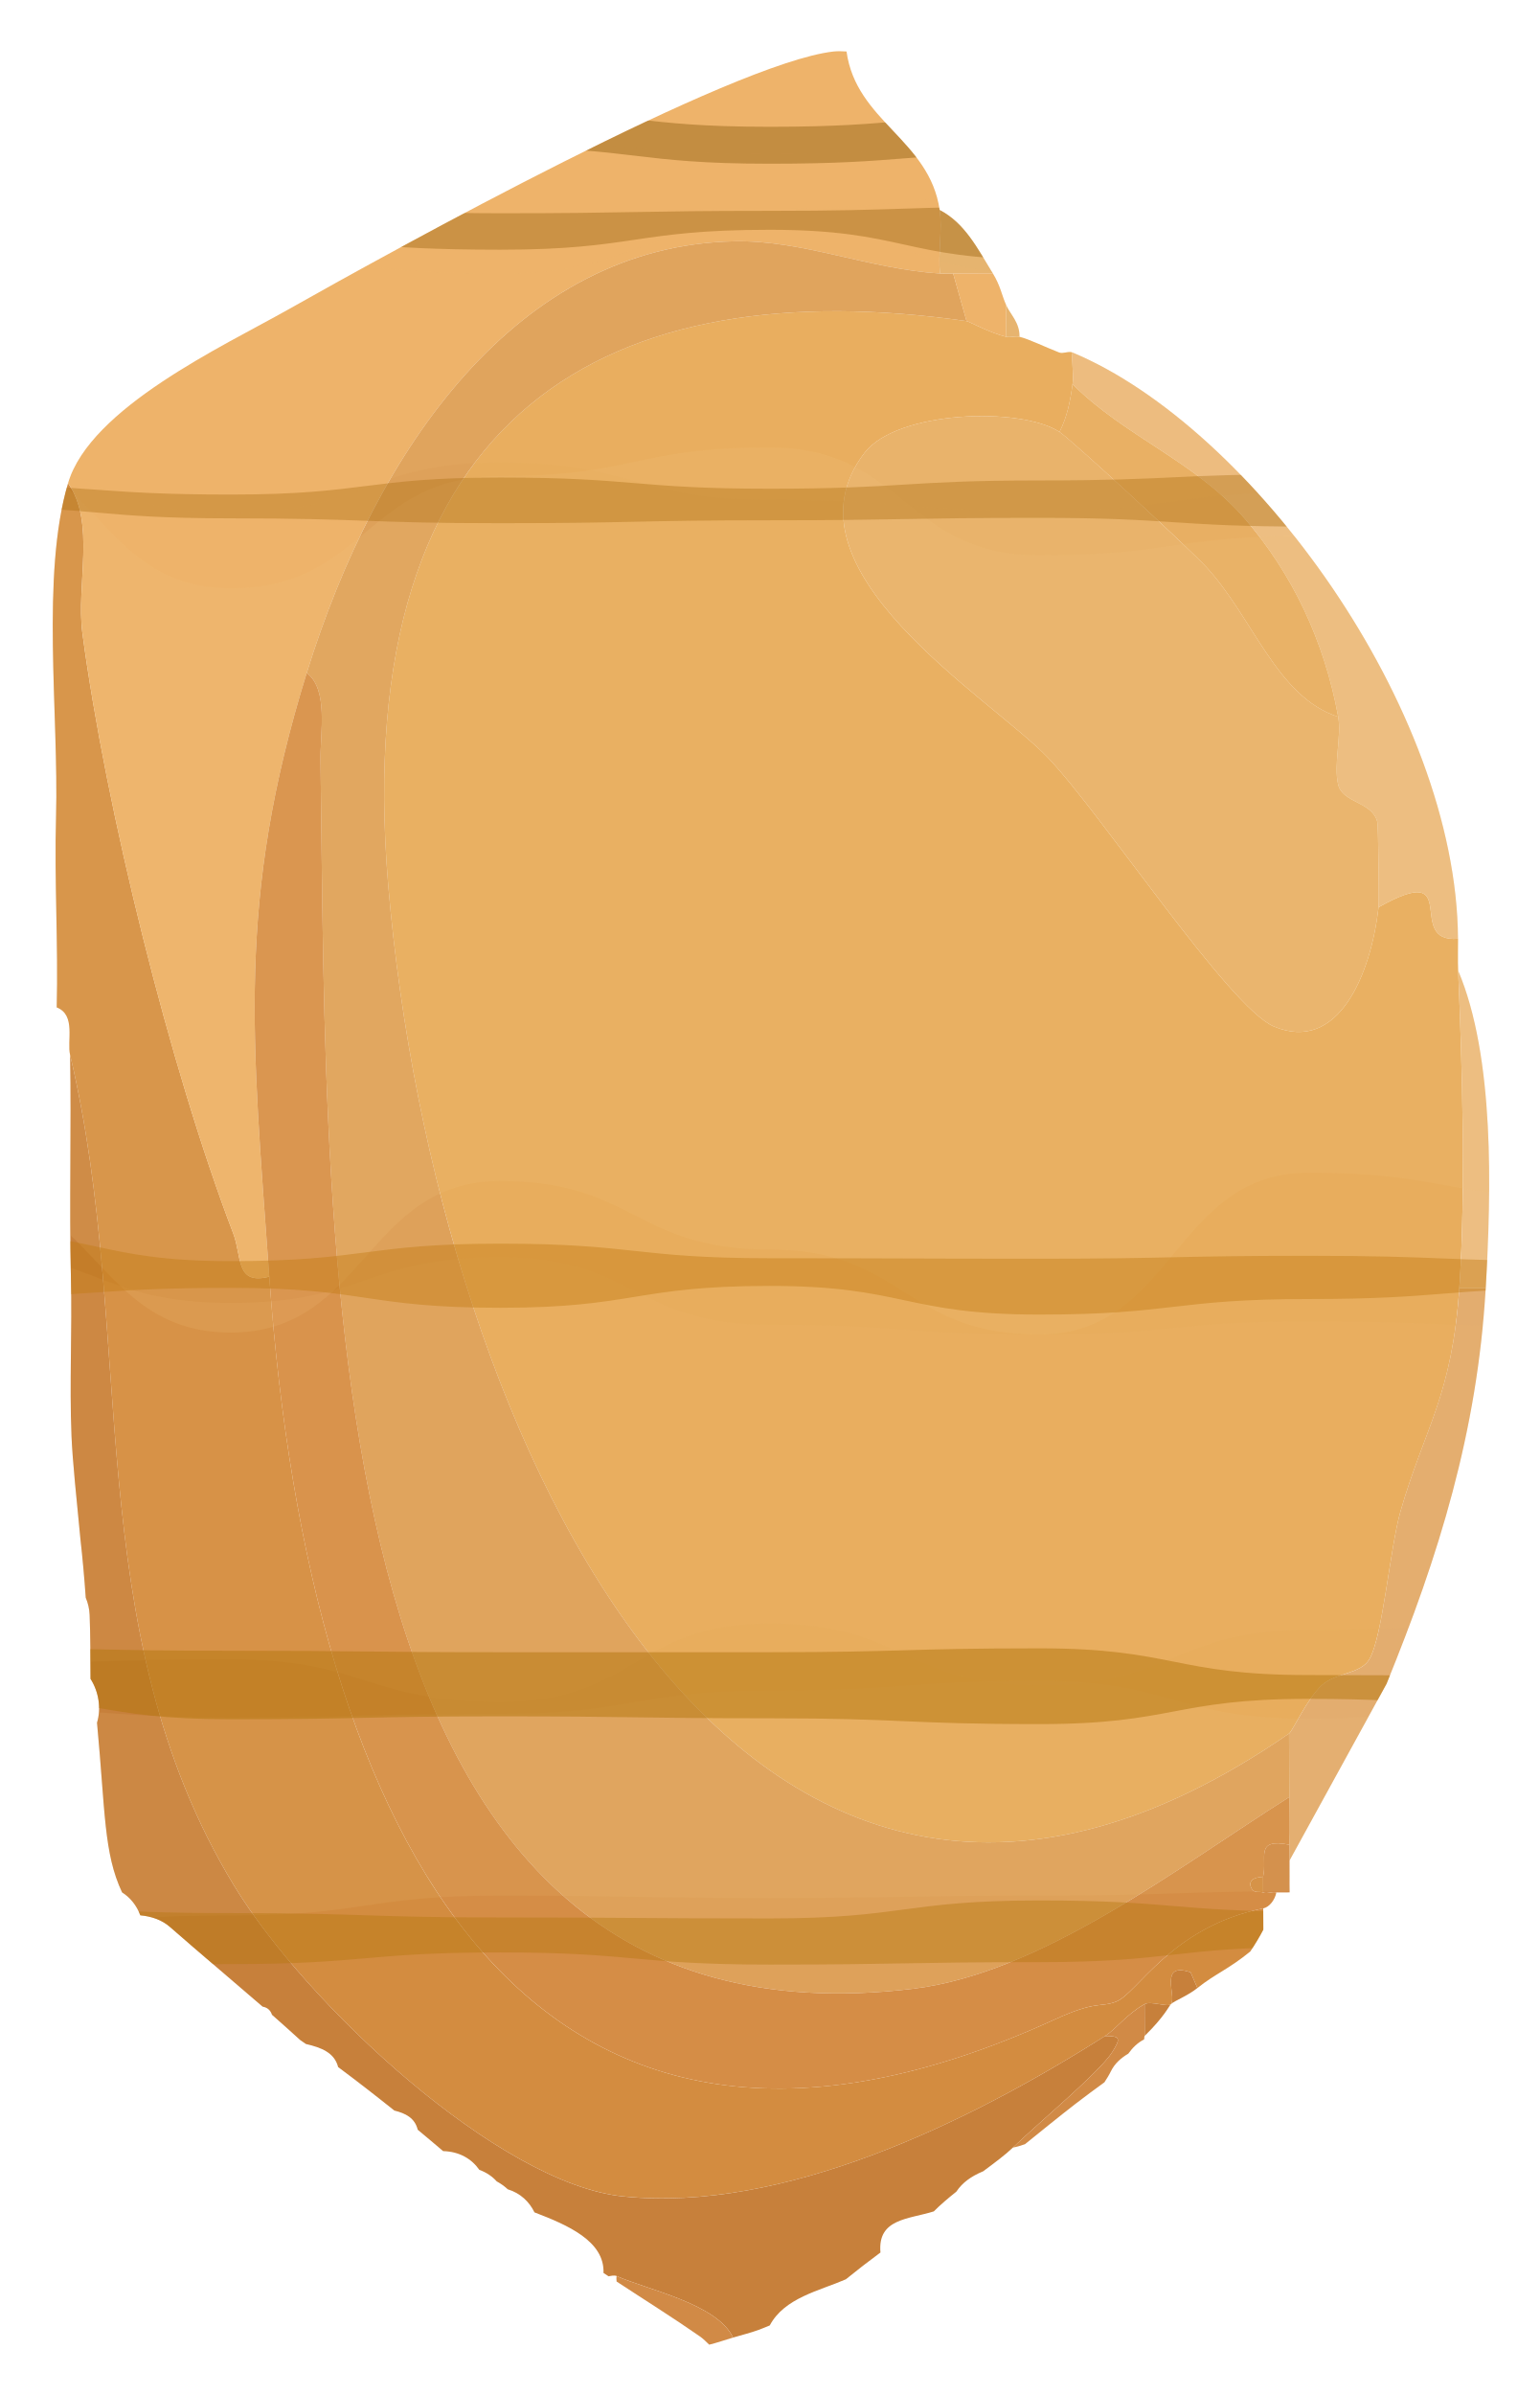
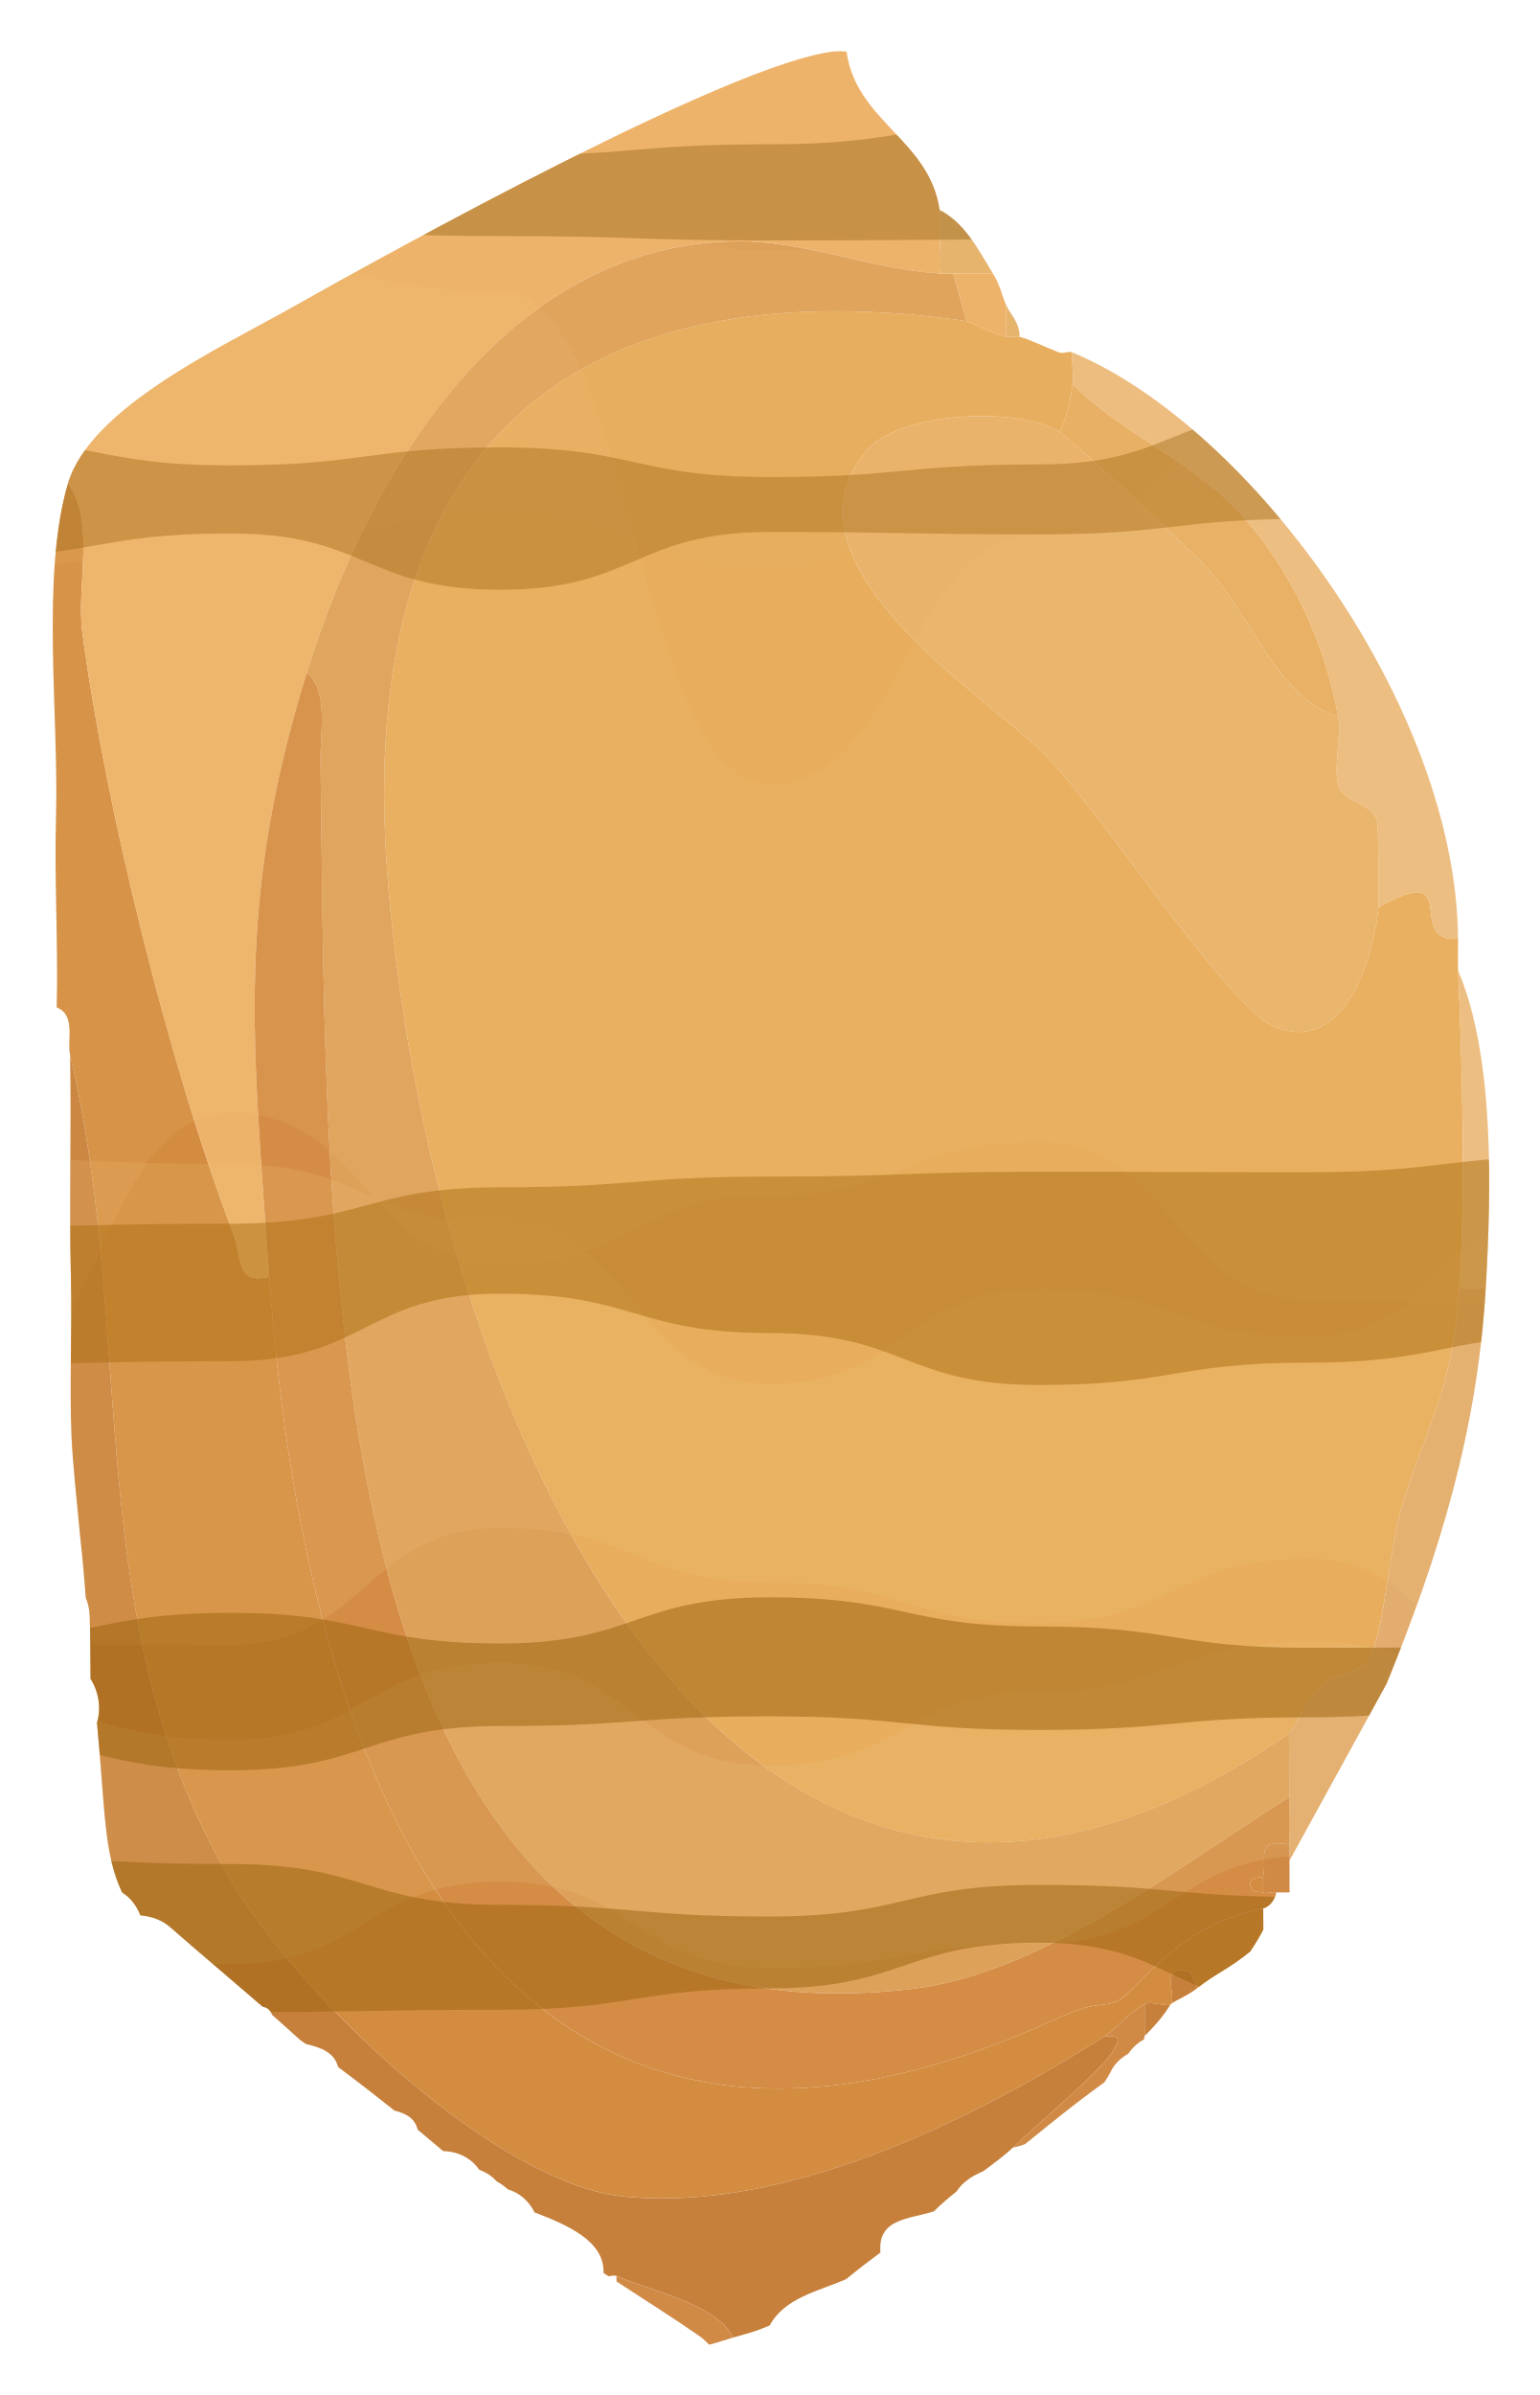
<svg xmlns="http://www.w3.org/2000/svg" viewBox="0 0 31.7 49.3">
  <defs>
    <clipPath id="vareniki2Shape">
      <path transform="matrix(1,0,0,-1,30.0239,19.9776)" d="M0 0C.08-1.875 .162-4.511 .024-6.539-.127-8.77-.686-9.403-1.184-11.122-1.407-11.894-1.55-13.711-1.831-14.182-2.012-14.485-2.52-14.45-2.808-14.713-3.11-14.989-3.406-15.655-3.482-15.707-14.601-23.387-21.054-9.772-22.03 1.752-22.865 11.606-17.383 14.406-10.122 13.368-10.071 13.361-9.634 13.121-9.304 13.044-9.217 13.024-9.119 13.067-9.032 13.045-8.825 12.993-8.468 12.818-8.214 12.721-8.131 12.69-8.022 12.756-7.942 12.722-7.96 12.511-7.912 12.272-7.94 12.069-7.986 11.721-8.052 11.389-8.208 11.087-9.005 11.609-11.546 11.528-12.218 10.662-14.068 8.275-9.624 5.61-8.452 4.388-7.346 3.233-4.722-.762-3.793-1.152-2.465-1.711-1.795-.076-1.638 1.302 .132 2.299-1.122 .56-.002 .654-.001 .437-.009 .217 0 0" />
      <path transform="matrix(1,0,0,-1,23.5678,41.2538)" d="M0 0C.128 .072 .49-.073 .545 .002 .662 .164 .286 .88 .948 .654L1.088 .331C1.461 .629 1.722 .712 2.177 1.084 2.273 1.229 2.364 1.377 2.445 1.533L2.443 1.971C.56 1.595-.142 .227-.582 .052-.905-.075-.983 .081-1.839-.311-12.612-5.25-17.192 3.301-18.023 14.974-18.726 14.795-18.581 15.383-18.766 15.866-20.072 19.279-21.391 24.619-21.871 28.218-22.003 29.212-21.592 30.496-22.167 31.307-22.729 29.408-22.355 26.554-22.414 24.44-22.451 23.138-22.367 21.819-22.4 20.517-21.999 20.361-22.193 19.827-22.124 19.537-20.747 13.755-21.958 7.717-18.748 2.439-17.257-.014-13.293-3.697-10.738-3.958-7.443-4.296-3.636-2.446-.814-.657-.582-.51-.374-.211 0 0" />
      <path transform="matrix(1,0,0,-1,19.3487,4.3225)" d="M0 0C.058-.393-.035-.891 .005-1.308-1.463-1.215-2.806-.619-4.221-.645-8.679-.726-11.598-4.899-13.033-9.53-14.488-14.226-14.152-17.082-13.804-21.957-14.507-22.137-14.362-21.549-14.547-21.065-15.853-17.652-17.172-12.313-17.651-8.714-17.784-7.72-17.373-6.435-17.948-5.624-17.489-4.073-14.757-2.806-13.43-2.058-11.162-.778-4.288 3.017-2.19 3.262-2.103 3.272-2.006 3.268-1.918 3.263-1.72 1.822-.213 1.449 0 0" />
      <path transform="matrix(1,0,0,-1,22.7534,41.9107)" d="M0 0C-2.821-1.789-6.629-3.639-9.924-3.302-12.478-3.04-16.442 .643-17.934 3.096-21.143 8.374-19.933 14.412-21.31 20.194-21.282 18.672-21.33 17.137-21.293 15.616-21.266 14.531-21.326 13.429-21.281 12.347-21.26 11.838-21.174 11.02-21.097 10.225-21.052 9.825-21.016 9.424-20.988 9.023-20.944 8.918-20.913 8.801-20.908 8.665-20.89 8.227-20.893 7.79-20.889 7.352-20.721 7.088-20.666 6.751-20.756 6.449-20.584 4.621-20.62 3.765-20.24 2.957-20.062 2.844-19.936 2.677-19.864 2.485-19.642 2.465-19.422 2.393-19.254 2.245-18.624 1.694-17.982 1.154-17.347 .605-17.248 .587-17.185 .533-17.153 .437-16.957 .267-16.766 .091-16.573-.082-16.534-.11-16.494-.137-16.455-.164-16.141-.237-15.868-.339-15.791-.639-15.4-.93-15.015-1.229-14.634-1.534-14.401-1.592-14.213-1.685-14.152-1.929-13.976-2.074-13.803-2.222-13.629-2.369-13.289-2.378-13.039-2.532-12.884-2.754-12.741-2.807-12.619-2.887-12.526-2.992-12.443-3.037-12.367-3.091-12.298-3.155-12.039-3.234-11.855-3.41-11.748-3.63-11.062-3.892-10.302-4.223-10.327-4.877-10.292-4.901-10.257-4.923-10.222-4.946-10.164-4.936-10.104-4.92-10.055-4.941-9.429-5.221-7.98-5.513-7.66-6.207-7.484-6.155-7.305-6.112-7.132-6.049-7.055-6.021-6.98-5.988-6.904-5.958-6.599-5.386-5.88-5.245-5.337-5.008-5.103-4.818-4.865-4.634-4.624-4.456-4.686-3.756-4.048-3.774-3.526-3.61-3.386-3.47-3.227-3.335-3.062-3.204-2.932-3.01-2.75-2.888-2.532-2.794-2.525-2.791-2.517-2.788-2.51-2.785-2.271-2.608-2.048-2.442-1.897-2.296-1.394-1.807-.112-.744 .149-.33 .335-.034 .303-.001 0 0" />
      <path transform="matrix(1,0,0,-1,30.0215,19.3237)" d="M0 0C-1.12-.093 .134 1.645-1.636 .648-1.626 .738-1.64 2.319-1.662 2.406-1.767 2.827-2.377 2.792-2.468 3.173-2.566 3.58-2.394 4.173-2.467 4.568-2.756 6.147-3.418 7.519-4.39 8.646-5.403 9.821-6.853 10.333-7.937 11.415-7.91 11.618-7.958 11.857-7.94 12.069-4.253 10.531-.029 4.751 0 0" />
      <path transform="matrix(1,0,0,-1,30.5923,26.5148)" d="M0 0C-.172-2.963-.971-5.522-2.042-8.145L-4.041-11.785C-4.043-11.677-4.037-11.567-4.042-11.459-4.057-11.134-4.044-10.803-4.045-10.478L-4.05-9.17C-3.974-9.118-3.679-8.452-3.377-8.176-3.089-7.913-2.58-7.948-2.399-7.645-2.118-7.174-1.975-5.357-1.752-4.585-1.255-2.866-.696-2.233-.544-.002Z" />
      <path transform="matrix(1,0,0,-1,30.5923,26.5148)" d="M0 0-.544-.002C-.407 2.026-.488 4.662-.568 6.537 .187 4.755 .115 1.99 0 0" />
      <path transform="matrix(1,0,0,-1,14.6029,48.2641)" d="M0 0C.166 .04 .326 .098 .49 .146 .171 .84-1.279 1.132-1.905 1.412-1.916 1.375-1.908 1.337-1.907 1.3-1.335 .924-.754 .562-.193 .171-.117 .118-.061 .058 0 0" />
      <path transform="matrix(1,0,0,-1,22.1382,43.3121)" d="M0 0C.195 .151 .398 .3 .603 .449 .649 .521 .696 .593 .733 .67 .815 .839 .947 .951 1.095 1.039 1.18 1.159 1.285 1.263 1.42 1.332 1.423 1.371 1.426 1.399 1.432 1.404L1.43 2.058C1.056 1.848 .848 1.549 .615 1.401 .919 1.401 .95 1.367 .764 1.071 .503 .658-.778-.405-1.282-.894-1.207-.883-1.122-.856-1.033-.825-.69-.548-.348-.27 0 0" />
      <path transform="matrix(1,0,0,-1,26.5542,38.9541)" d="M0 0-.272-.001C-.357 .025-.466-.037-.544-.002L-.546 .325C-.453 .713-.73 1.124-.004 .981 .001 .872-.005 .763-.002 .654 .002 .436-.005 .218 0 0" />
      <path transform="matrix(1,0,0,-1,24.1123,41.2518)" d="M0 0C-.039-.035-.129-.252-.542-.656L-.544-.002C-.416 .07-.054-.075 0 0 .117 .162-.259 .878 .403 .652L.543 .329C.342 .168 .076 .069 0 0" />
      <path transform="matrix(1,0,0,-1,26.547,36.9924)" d="M0 0C-2.314-1.461-5.104-3.628-7.75-3.946-20.173-5.437-19.802 10.862-19.948 21.348-19.956 21.9-19.779 22.802-20.231 23.14-18.797 27.771-15.877 31.943-11.42 32.025-10.005 32.051-8.661 31.455-7.193 31.362-7.104 31.356-7.012 31.362-6.921 31.363L-6.645 30.383C-13.906 31.421-19.388 28.62-18.553 18.767-17.577 7.243-11.124-6.372-.005 1.308Z" />
      <path transform="matrix(1,0,0,-1,28.3856,18.6758)" d="M0 0C-.157-1.378-.827-3.013-2.155-2.454-3.083-2.064-5.707 1.931-6.814 3.086-7.986 4.309-12.429 6.973-10.58 9.36-9.908 10.226-7.367 10.307-6.57 9.785-6.316 9.619-3.944 7.427-3.562 7.02-2.59 5.982-2.101 4.326-.831 3.921-.759 3.525-.93 2.932-.832 2.525-.741 2.144-.131 2.179-.026 1.758-.004 1.671 .01 .09 0 0" />
      <path transform="matrix(1,0,0,-1,27.5545,14.7552)" d="M0 0C-1.27 .406-1.759 2.061-2.731 3.099-3.113 3.506-5.485 5.698-5.739 5.864-5.582 6.167-5.517 6.498-5.47 6.846-4.386 5.764-2.936 5.252-1.923 4.078-.951 2.951-.289 1.578 0 0" />
      <path transform="matrix(1,0,0,-1,20.7171,6.2793)" d="M0 0 .002-.654C-.327-.577-.764-.337-.816-.33L-1.091 .65C-.819 .652-.547 .651-.275 .653-.116 .394-.095 .215 0 0" />
      <path transform="matrix(1,0,0,-1,20.9918,6.9322)" d="M0 0C-.087 .022-.185-.021-.272-.001L-.275 .653C-.189 .46 .008 .291 0 0" />
      <path transform="matrix(1,0,0,-1,26.5505,37.9733)" d="M0 0C-.726 .143-.45-.268-.542-.656-.546-.673-.798-.646-.809-.818-.76-1.035-.626-.945-.541-.983-.463-1.018-.353-.956-.269-.982-.299-1.137-.414-1.285-.54-1.31-2.423-1.686-3.125-3.054-3.565-3.228-3.888-3.356-3.966-3.199-4.822-3.592-15.594-8.531-20.174 .021-21.006 11.694-21.354 16.569-21.69 19.425-20.235 24.121-19.782 23.782-19.959 22.881-19.951 22.329-19.805 11.843-20.176-4.456-7.753-2.965-5.108-2.647-2.317-.48-.004 .981-.002 .655-.015 .324 0 0" />
      <path transform="matrix(1,0,0,-1,19.6257,5.6293)" d="M0 0C-.09-.001-.182-.007-.272-.001-.312 .416-.219 .914-.277 1.307 .241 1.038 .501 .519 .817 .003 .545 .001 .272 .002 0 0" />
      <path transform="matrix(1,0,0,-1,26.0085,38.6292)" d="M0 0 .001-.327C-.084-.289-.218-.379-.266-.163-.256 .01-.004-.017 0 0" />
    </clipPath>
  </defs>
  <g>
    <path transform="matrix(1,0,0,-1,30.0239,19.9776)" d="M0 0C.08-1.875 .162-4.511 .024-6.539-.127-8.77-.686-9.403-1.184-11.122-1.407-11.894-1.55-13.711-1.831-14.182-2.012-14.485-2.52-14.45-2.808-14.713-3.11-14.989-3.406-15.655-3.482-15.707-14.601-23.387-21.054-9.772-22.03 1.752-22.865 11.606-17.383 14.406-10.122 13.368-10.071 13.361-9.634 13.121-9.304 13.044-9.217 13.024-9.119 13.067-9.032 13.045-8.825 12.993-8.468 12.818-8.214 12.721-8.131 12.69-8.022 12.756-7.942 12.722-7.96 12.511-7.912 12.272-7.94 12.069-7.986 11.721-8.052 11.389-8.208 11.087-9.005 11.609-11.546 11.528-12.218 10.662-14.068 8.275-9.624 5.61-8.452 4.388-7.346 3.233-4.722-.762-3.793-1.152-2.465-1.711-1.795-.076-1.638 1.302 .132 2.299-1.122 .56-.002 .654-.001 .437-.009 .217 0 0" fill="#e8ad5d" />
    <path transform="matrix(1,0,0,-1,23.5678,41.2538)" d="M0 0C.128 .072 .49-.073 .545 .002 .662 .164 .286 .88 .948 .654L1.088 .331C1.461 .629 1.722 .712 2.177 1.084 2.273 1.229 2.364 1.377 2.445 1.533L2.443 1.971C.56 1.595-.142 .227-.582 .052-.905-.075-.983 .081-1.839-.311-12.612-5.25-17.192 3.301-18.023 14.974-18.726 14.795-18.581 15.383-18.766 15.866-20.072 19.279-21.391 24.619-21.871 28.218-22.003 29.212-21.592 30.496-22.167 31.307-22.729 29.408-22.355 26.554-22.414 24.44-22.451 23.138-22.367 21.819-22.4 20.517-21.999 20.361-22.193 19.827-22.124 19.537-20.747 13.755-21.958 7.717-18.748 2.439-17.257-.014-13.293-3.697-10.738-3.958-7.443-4.296-3.636-2.446-.814-.657-.582-.51-.374-.211 0 0" fill="#d38c40" />
    <path transform="matrix(1,0,0,-1,19.3487,4.3225)" d="M0 0C.058-.393-.035-.891 .005-1.308-1.463-1.215-2.806-.619-4.221-.645-8.679-.726-11.598-4.899-13.033-9.53-14.488-14.226-14.152-17.082-13.804-21.957-14.507-22.137-14.362-21.549-14.547-21.065-15.853-17.652-17.172-12.313-17.651-8.714-17.784-7.72-17.373-6.435-17.948-5.624-17.489-4.073-14.757-2.806-13.43-2.058-11.162-.778-4.288 3.017-2.19 3.262-2.103 3.272-2.006 3.268-1.918 3.263-1.72 1.822-.213 1.449 0 0" fill="#eeb36a" />
    <path transform="matrix(1,0,0,-1,22.7534,41.9107)" d="M0 0C-2.821-1.789-6.629-3.639-9.924-3.302-12.478-3.04-16.442 .643-17.934 3.096-21.143 8.374-19.933 14.412-21.31 20.194-21.282 18.672-21.33 17.137-21.293 15.616-21.266 14.531-21.326 13.429-21.281 12.347-21.26 11.838-21.174 11.02-21.097 10.225-21.052 9.825-21.016 9.424-20.988 9.023-20.944 8.918-20.913 8.801-20.908 8.665-20.89 8.227-20.893 7.79-20.889 7.352-20.721 7.088-20.666 6.751-20.756 6.449-20.584 4.621-20.62 3.765-20.24 2.957-20.062 2.844-19.936 2.677-19.864 2.485-19.642 2.465-19.422 2.393-19.254 2.245-18.624 1.694-17.982 1.154-17.347 .605-17.248 .587-17.185 .533-17.153 .437-16.957 .267-16.766 .091-16.573-.082-16.534-.11-16.494-.137-16.455-.164-16.141-.237-15.868-.339-15.791-.639-15.4-.93-15.015-1.229-14.634-1.534-14.401-1.592-14.213-1.685-14.152-1.929-13.976-2.074-13.803-2.222-13.629-2.369-13.289-2.378-13.039-2.532-12.884-2.754-12.741-2.807-12.619-2.887-12.526-2.992-12.443-3.037-12.367-3.091-12.298-3.155-12.039-3.234-11.855-3.41-11.748-3.63-11.062-3.892-10.302-4.223-10.327-4.877-10.292-4.901-10.257-4.923-10.222-4.946-10.164-4.936-10.104-4.92-10.055-4.941-9.429-5.221-7.98-5.513-7.66-6.207-7.484-6.155-7.305-6.112-7.132-6.049-7.055-6.021-6.98-5.988-6.904-5.958-6.599-5.386-5.88-5.245-5.337-5.008-5.103-4.818-4.865-4.634-4.624-4.456-4.686-3.756-4.048-3.774-3.526-3.61-3.386-3.47-3.227-3.335-3.062-3.204-2.932-3.01-2.75-2.888-2.532-2.794-2.525-2.791-2.517-2.788-2.51-2.785-2.271-2.608-2.048-2.442-1.897-2.296-1.394-1.807-.112-.744 .149-.33 .335-.034 .303-.001 0 0" fill="#c7803b" />
    <path transform="matrix(1,0,0,-1,30.0215,19.3237)" d="M0 0C-1.12-.093 .134 1.645-1.636 .648-1.626 .738-1.64 2.319-1.662 2.406-1.767 2.827-2.377 2.792-2.468 3.173-2.566 3.58-2.394 4.173-2.467 4.568-2.756 6.147-3.418 7.519-4.39 8.646-5.403 9.821-6.853 10.333-7.937 11.415-7.91 11.618-7.958 11.857-7.94 12.069-4.253 10.531-.029 4.751 0 0" fill="#edbe82" />
    <path transform="matrix(1,0,0,-1,30.5923,26.5148)" d="M0 0C-.172-2.963-.971-5.522-2.042-8.145L-4.041-11.785C-4.043-11.677-4.037-11.567-4.042-11.459-4.057-11.134-4.044-10.803-4.045-10.478L-4.05-9.17C-3.974-9.118-3.679-8.452-3.377-8.176-3.089-7.913-2.58-7.948-2.399-7.645-2.118-7.174-1.975-5.357-1.752-4.585-1.255-2.866-.696-2.233-.544-.002Z" fill="#e3ad6f" />
    <path transform="matrix(1,0,0,-1,30.5923,26.5148)" d="M0 0-.544-.002C-.407 2.026-.488 4.662-.568 6.537 .187 4.755 .115 1.99 0 0" fill="#edbe82" />
    <path transform="matrix(1,0,0,-1,14.6029,48.2641)" d="M0 0C.166 .04 .326 .098 .49 .146 .171 .84-1.279 1.132-1.905 1.412-1.916 1.375-1.908 1.337-1.907 1.3-1.335 .924-.754 .562-.193 .171-.117 .118-.061 .058 0 0" fill="#d18a46" />
    <path transform="matrix(1,0,0,-1,22.1382,43.3121)" d="M0 0C.195 .151 .398 .3 .603 .449 .649 .521 .696 .593 .733 .67 .815 .839 .947 .951 1.095 1.039 1.18 1.159 1.285 1.263 1.42 1.332 1.423 1.371 1.426 1.399 1.432 1.404L1.43 2.058C1.056 1.848 .848 1.549 .615 1.401 .919 1.401 .95 1.367 .764 1.071 .503 .658-.778-.405-1.282-.894-1.207-.883-1.122-.856-1.033-.825-.69-.548-.348-.27 0 0" fill="#d18a46" />
    <path transform="matrix(1,0,0,-1,26.5542,38.9541)" d="M0 0-.272-.001C-.357 .025-.466-.037-.544-.002L-.546 .325C-.453 .713-.73 1.124-.004 .981 .001 .872-.005 .763-.002 .654 .002 .436-.005 .218 0 0" fill="#d18a46" />
    <path transform="matrix(1,0,0,-1,24.1123,41.2518)" d="M0 0C-.039-.035-.129-.252-.542-.656L-.544-.002C-.416 .07-.054-.075 0 0 .117 .162-.259 .878 .403 .652L.543 .329C.342 .168 .076 .069 0 0" fill="#c7803b" />
    <path transform="matrix(1,0,0,-1,26.547,36.9924)" d="M0 0C-2.314-1.461-5.104-3.628-7.75-3.946-20.173-5.437-19.802 10.862-19.948 21.348-19.956 21.9-19.779 22.802-20.231 23.14-18.797 27.771-15.877 31.943-11.42 32.025-10.005 32.051-8.661 31.455-7.193 31.362-7.104 31.356-7.012 31.362-6.921 31.363L-6.645 30.383C-13.906 31.421-19.388 28.62-18.553 18.767-17.577 7.243-11.124-6.372-.005 1.308Z" fill="#dea15a" />
    <path transform="matrix(1,0,0,-1,28.3856,18.6758)" d="M0 0C-.157-1.378-.827-3.013-2.155-2.454-3.083-2.064-5.707 1.931-6.814 3.086-7.986 4.309-12.429 6.973-10.58 9.36-9.908 10.226-7.367 10.307-6.57 9.785-6.316 9.619-3.944 7.427-3.562 7.02-2.59 5.982-2.101 4.326-.831 3.921-.759 3.525-.93 2.932-.832 2.525-.741 2.144-.131 2.179-.026 1.758-.004 1.671 .01 .09 0 0" fill="#e9b36b" />
    <path transform="matrix(1,0,0,-1,27.5545,14.7552)" d="M0 0C-1.27 .406-1.759 2.061-2.731 3.099-3.113 3.506-5.485 5.698-5.739 5.864-5.582 6.167-5.517 6.498-5.47 6.846-4.386 5.764-2.936 5.252-1.923 4.078-.951 2.951-.289 1.578 0 0" fill="#e8af63" />
    <path transform="matrix(1,0,0,-1,20.7171,6.2793)" d="M0 0 .002-.654C-.327-.577-.764-.337-.816-.33L-1.091 .65C-.819 .652-.547 .651-.275 .653-.116 .394-.095 .215 0 0" fill="#eeb36a" />
    <path transform="matrix(1,0,0,-1,20.9918,6.9322)" d="M0 0C-.087 .022-.185-.021-.272-.001L-.275 .653C-.189 .46 .008 .291 0 0" fill="#e6b46f" />
    <path transform="matrix(1,0,0,-1,26.5505,37.9733)" d="M0 0C-.726 .143-.45-.268-.542-.656-.546-.673-.798-.646-.809-.818-.76-1.035-.626-.945-.541-.983-.463-1.018-.353-.956-.269-.982-.299-1.137-.414-1.285-.54-1.31-2.423-1.686-3.125-3.054-3.565-3.228-3.888-3.356-3.966-3.199-4.822-3.592-15.594-8.531-20.174 .021-21.006 11.694-21.354 16.569-21.69 19.425-20.235 24.121-19.782 23.782-19.959 22.881-19.951 22.329-19.805 11.843-20.176-4.456-7.753-2.965-5.108-2.647-2.317-.48-.004 .981-.002 .655-.015 .324 0 0" fill="#d58d46" />
    <path transform="matrix(1,0,0,-1,19.6257,5.6293)" d="M0 0C-.09-.001-.182-.007-.272-.001-.312 .416-.219 .914-.277 1.307 .241 1.038 .501 .519 .817 .003 .545 .001 .272 .002 0 0" fill="#e6b46f" />
    <path transform="matrix(1,0,0,-1,26.0085,38.6292)" d="M0 0 .001-.327C-.084-.289-.218-.379-.266-.163-.256 .01-.004-.017 0 0" fill="#d38c40" />
  </g>
  <g clip-path="url(#vareniki2Shape)">
-     <path d="M-6.34 3.34 C-3.56 3.34 -3.56 3.47 -0.79 3.47 C1.98 3.47 1.98 3.04 4.75 3.04 C7.53 3.04 7.53 2.93 10.3 2.93 C13.07 2.93 13.07 3.17 15.85 3.17 C18.62 3.17 18.62 2.98 21.4 2.98 C24.17 2.98 24.17 3.17 26.94 3.17 C29.72 3.17 29.72 3.38 32.49 3.38 C35.27 3.38 35.27 3.01 38.04 3.01 L38.04 4.16 C35.27 4.16 35.27 4.44 32.49 4.44 C29.72 4.44 29.72 4.23 26.94 4.23 C24.17 4.23 24.17 4.0 21.4 4.0 C18.62 4.0 18.62 4.3 15.85 4.3 C13.07 4.3 13.07 4.6 10.3 4.6 C7.53 4.6 7.53 4.25 4.75 4.25 C1.98 4.25 1.98 4.25 -0.79 4.25 C-3.56 4.25 -3.56 4.48 -6.34 4.48 Z" fill="#EBB46B" opacity="0.1" />
-     <path d="M-6.34 5.07 C-3.56 5.07 -3.56 5.34 -0.79 5.34 C1.98 5.34 1.98 5.34 4.75 5.34 C7.53 5.34 7.53 5.63 10.3 5.63 C13.07 5.63 13.07 4.63 15.85 4.63 C18.62 4.63 18.62 5.63 21.4 5.63 C24.17 5.63 24.17 4.66 26.94 4.66 C29.72 4.66 29.72 5.62 32.49 5.62 C35.27 5.62 35.27 5.44 38.04 5.44 L38.04 9.46 C35.27 9.46 35.27 10.22 32.49 10.22 C29.72 10.22 29.72 10.13 26.94 10.13 C24.17 10.13 24.17 10.52 21.4 10.52 C18.62 10.52 18.62 10.29 15.85 10.29 C13.07 10.29 13.07 9.52 10.3 9.52 C7.53 9.52 7.53 10.56 4.75 10.56 C1.98 10.56 1.98 9.42 -0.79 9.42 C-3.56 9.42 -3.56 10.44 -6.34 10.44 Z" fill="#EBB46B" opacity="0.16" />
-     <path d="M-6.34 11.03 C-3.56 11.03 -3.56 9.17 -0.79 9.17 C1.98 9.17 1.98 12.11 4.75 12.11 C7.53 12.11 7.53 9.8 10.3 9.8 C13.07 9.8 13.07 9.21 15.85 9.21 C18.62 9.21 18.62 11.43 21.4 11.43 C24.17 11.43 24.17 11.03 26.94 11.03 C29.72 11.03 29.72 9.84 32.49 9.84 C35.27 9.84 35.27 10.89 38.04 10.89 L38.04 26.24 C35.27 26.24 35.27 24.64 32.49 24.64 C29.72 24.64 29.72 24.14 26.94 24.14 C24.17 24.14 24.17 27.47 21.4 27.47 C18.62 27.47 18.62 25.72 15.85 25.72 C13.07 25.72 13.07 24.31 10.3 24.31 C7.53 24.31 7.53 27.43 4.75 27.43 C1.98 27.43 1.98 24.5 -0.79 24.5 C-3.56 24.5 -3.56 24.73 -6.34 24.73 Z" fill="#EFC078" opacity="0.19" />
-     <path d="M-6.34 25.72 C-3.56 25.72 -3.56 25.76 -0.79 25.76 C1.98 25.76 1.98 26.82 4.75 26.82 C7.53 26.82 7.53 25.88 10.3 25.88 C13.07 25.88 13.07 27.27 15.85 27.27 C18.62 27.27 18.62 27.47 21.4 27.47 C24.17 27.47 24.17 27.2 26.94 27.2 C29.72 27.2 29.72 27.32 32.49 27.32 C35.27 27.32 35.27 25.76 38.04 25.76 L38.04 34.59 C35.27 34.59 35.27 33.35 32.49 33.35 C29.72 33.35 29.72 33.55 26.94 33.55 C24.17 33.55 24.17 34.69 21.4 34.69 C18.62 34.69 18.62 33.42 15.85 33.42 C13.07 33.42 13.07 35.03 10.3 35.03 C7.53 35.03 7.53 34.16 4.75 34.16 C1.98 34.16 1.98 34.24 -0.79 34.24 C-3.56 34.24 -3.56 35.08 -6.34 35.08 Z" fill="#EBB46B" opacity="0.16" />
-     <path d="M-6.34 35.1 C-3.56 35.1 -3.56 35.14 -0.79 35.14 C1.98 35.14 1.98 35.35 4.75 35.35 C7.53 35.35 7.53 35.28 10.3 35.28 C13.07 35.28 13.07 34.8 15.85 34.8 C18.62 34.8 18.62 34.6 21.4 34.6 C24.17 34.6 24.17 35.38 26.94 35.38 C29.72 35.38 29.72 34.82 32.49 34.82 C35.27 34.82 35.27 34.97 38.04 34.97 L38.04 39.3 C35.27 39.3 35.27 38.85 32.49 38.85 C29.72 38.85 29.72 38.93 26.94 38.93 C24.17 38.93 24.17 39.02 21.4 39.02 C18.62 39.02 18.62 39.07 15.85 39.07 C13.07 39.07 13.07 39.02 10.3 39.02 C7.53 39.02 7.53 39.43 4.75 39.43 C1.98 39.43 1.98 39.67 -0.79 39.67 C-3.56 39.67 -3.56 39.62 -6.34 39.62 Z" fill="#E9C07A" opacity="0.14" />
-     <path d="M-6.34 2.36 C-3.56 2.36 -3.56 2.53 -0.79 2.53 C1.98 2.53 1.98 2.82 4.75 2.82 C7.53 2.82 7.53 2.29 10.3 2.29 C13.07 2.29 13.07 2.61 15.85 2.61 C18.62 2.61 18.62 2.36 21.4 2.36 C24.17 2.36 24.17 2.76 26.94 2.76 C29.72 2.76 29.72 2.35 32.49 2.35 C35.27 2.35 35.27 2.86 38.04 2.86 L38.04 3.01 C35.27 3.01 35.27 3.19 32.49 3.19 C29.72 3.19 29.72 3.13 26.94 3.13 C24.17 3.13 24.17 3.15 21.4 3.15 C18.62 3.15 18.62 3.37 15.85 3.37 C13.07 3.37 13.07 3.04 10.3 3.04 C7.53 3.04 7.53 3.11 4.75 3.11 C1.98 3.11 1.98 3.24 -0.79 3.24 C-3.56 3.24 -3.56 2.91 -6.34 2.91 Z" fill="#8a5a0c" opacity="0.43" />
-     <path d="M-6.34 4.43 C-3.56 4.43 -3.56 4.25 -0.79 4.25 C1.98 4.25 1.98 4.16 4.75 4.16 C7.53 4.16 7.53 4.39 10.3 4.39 C13.07 4.39 13.07 4.34 15.85 4.34 C18.62 4.34 18.62 4.25 21.4 4.25 C24.17 4.25 24.17 4.39 26.94 4.39 C29.72 4.39 29.72 4.52 32.49 4.52 C35.27 4.52 35.27 4.1 38.04 4.1 L38.04 4.78 C35.27 4.78 35.27 4.92 32.49 4.92 C29.72 4.92 29.72 5.2 26.94 5.2 C24.17 5.2 24.17 5.34 21.4 5.34 C18.62 5.34 18.62 4.73 15.85 4.73 C13.07 4.73 13.07 5.14 10.3 5.14 C7.53 5.14 7.53 4.93 4.75 4.93 C1.98 4.93 1.98 5.37 -0.79 5.37 C-3.56 5.37 -3.56 4.9 -6.34 4.9 Z" fill="#9c6410" opacity="0.42" />
-     <path d="M-6.34 10.34 C-3.56 10.34 -3.56 9.98 -0.79 9.98 C1.98 9.98 1.98 10.18 4.75 10.18 C7.53 10.18 7.53 9.83 10.3 9.83 C13.07 9.83 13.07 10.06 15.85 10.06 C18.62 10.06 18.62 9.89 21.4 9.89 C24.17 9.89 24.17 9.76 26.94 9.76 C29.72 9.76 29.72 9.86 32.49 9.86 C35.27 9.86 35.27 9.79 38.04 9.79 L38.04 10.47 C35.27 10.47 35.27 10.78 32.49 10.78 C29.72 10.78 29.72 10.84 26.94 10.84 C24.17 10.84 24.17 10.66 21.4 10.66 C18.62 10.66 18.62 10.71 15.85 10.71 C13.07 10.71 13.07 10.77 10.3 10.77 C7.53 10.77 7.53 10.67 4.75 10.67 C1.98 10.67 1.98 10.43 -0.79 10.43 C-3.56 10.43 -3.56 10.89 -6.34 10.89 Z" fill="#A86A0C" opacity="0.37" />
-     <path d="M-6.34 25.79 C-3.56 25.79 -3.56 25.36 -0.79 25.36 C1.98 25.36 1.98 25.96 4.75 25.96 C7.53 25.96 7.53 25.6 10.3 25.6 C13.07 25.6 13.07 25.9 15.85 25.9 C18.62 25.9 18.62 25.91 21.4 25.91 C24.17 25.91 24.17 25.85 26.94 25.85 C29.72 25.85 29.72 25.96 32.49 25.96 C35.27 25.96 35.27 25.75 38.04 25.75 L38.04 26.68 C35.27 26.68 35.27 26.52 32.49 26.52 C29.72 26.52 29.72 26.74 26.94 26.74 C24.17 26.74 24.17 27.06 21.4 27.06 C18.62 27.06 18.62 26.47 15.85 26.47 C13.07 26.47 13.07 26.92 10.3 26.92 C7.53 26.92 7.53 26.51 4.75 26.51 C1.98 26.51 1.98 26.7 -0.79 26.7 C-3.56 26.7 -3.56 26.91 -6.34 26.91 Z" fill="#C07A10" opacity="0.42" />
-     <path d="M-6.34 33.88 C-3.56 33.88 -3.56 33.92 -0.79 33.92 C1.98 33.92 1.98 33.98 4.75 33.98 C7.53 33.98 7.53 34.01 10.3 34.01 C13.07 34.01 13.07 34.01 15.85 34.01 C18.62 34.01 18.62 33.93 21.4 33.93 C24.17 33.93 24.17 34.48 26.94 34.48 C29.72 34.48 29.72 34.51 32.49 34.51 C35.27 34.51 35.27 34.51 38.04 34.51 L38.04 34.92 C35.27 34.92 35.27 35.21 32.49 35.21 C29.72 35.21 29.72 34.97 26.94 34.97 C24.17 34.97 24.17 35.49 21.4 35.49 C18.62 35.49 18.62 35.37 15.85 35.37 C13.07 35.37 13.07 35.33 10.3 35.33 C7.53 35.33 7.53 35.39 4.75 35.39 C1.98 35.39 1.98 34.91 -0.79 34.91 C-3.56 34.91 -3.56 34.83 -6.34 34.83 Z" fill="#B5760F" opacity="0.52" />
-     <path d="M-6.34 39.31 C-3.56 39.31 -3.56 39.23 -0.79 39.23 C1.98 39.23 1.98 39.38 4.75 39.38 C7.53 39.38 7.53 39.47 10.3 39.47 C13.07 39.47 13.07 39.49 15.85 39.49 C18.62 39.49 18.62 39.12 21.4 39.12 C24.17 39.12 24.17 39.35 26.94 39.35 C29.72 39.35 29.72 39.55 32.49 39.55 C35.27 39.55 35.27 39.48 38.04 39.48 L38.04 39.96 C35.27 39.96 35.27 40.19 32.49 40.19 C29.72 40.19 29.72 40.08 26.94 40.08 C24.17 40.08 24.17 40.39 21.4 40.39 C18.62 40.39 18.62 40.44 15.85 40.44 C13.07 40.44 13.07 40.19 10.3 40.19 C7.53 40.19 7.53 40.43 4.75 40.43 C1.98 40.43 1.98 40.51 -0.79 40.51 C-3.56 40.51 -3.56 40.47 -6.34 40.47 Z" fill="#B5760F" opacity="0.43" />
+     <path d="M-6.34 4.45 C-3.56 4.45 -3.56 5.77 -0.79 5.77 C1.98 5.77 1.98 2.88 4.75 2.88 C7.53 2.88 7.53 3.69 10.3 3.69 C13.07 3.69 13.07 5.16 15.85 5.16 C18.62 5.16 18.62 4.88 21.4 4.88 C24.17 4.88 24.17 4.84 26.94 4.84 C29.72 4.84 29.72 6.34 32.49 6.34 C35.27 6.34 35.27 2.64 38.04 2.64 L38.04 10.41 C35.27 10.41 35.27 7.59 32.49 7.59 C29.72 7.59 29.72 10.35 26.94 10.35 C24.17 10.35 24.17 9.44 21.4 9.44 C18.62 9.44 18.62 11.71 15.85 11.71 C13.07 11.71 13.07 10.59 10.3 10.59 C7.53 10.59 7.53 11.26 4.75 11.26 C1.98 11.26 1.98 11.74 -0.79 11.74 C-3.56 11.74 -3.56 9.87 -6.34 9.87 Z" fill="#EBB46B" opacity="0.15" />
+     <path d="M-6.34 15.72 C-3.56 15.72 -3.56 5.84 -0.79 5.84 C1.98 5.84 1.98 5.37 4.75 5.37 C7.53 5.37 7.53 5.99 10.3 5.99 C13.07 5.99 13.07 16.14 15.85 16.14 C18.62 16.14 18.62 11.0 21.4 11.0 C24.17 11.0 24.17 8.0 26.94 8.0 C29.72 8.0 29.72 12.44 32.49 12.44 C35.27 12.44 35.27 8.88 38.04 8.88 L38.04 26.08 C35.27 26.08 35.27 26.86 32.49 26.86 C29.72 26.86 29.72 26.76 26.94 26.76 C24.17 26.76 24.17 23.51 21.4 23.51 C18.62 23.51 18.62 24.61 15.85 24.61 C13.07 24.61 13.07 26.01 10.3 26.01 C7.53 26.01 7.53 22.91 4.75 22.91 C1.98 22.91 1.98 28.91 -0.79 28.91 C-3.56 28.91 -3.56 26.36 -6.34 26.36 Z" fill="#EFC078" opacity="0.13" />
+     <path d="M-6.34 25.92 C-3.56 25.92 -3.56 23.84 -0.79 23.84 C1.98 23.84 1.98 23.96 4.75 23.96 C7.53 23.96 7.53 25.18 10.3 25.18 C13.07 25.18 13.07 28.48 15.85 28.48 C18.62 28.48 18.62 26.54 21.4 26.54 C24.17 26.54 24.17 27.52 26.94 27.52 C29.72 27.52 29.72 24.76 32.49 24.76 C35.27 24.76 35.27 26.73 38.04 26.73 L38.04 34.57 C35.27 34.57 35.27 35.18 32.49 35.18 C29.72 35.18 29.72 32.09 26.94 32.09 C24.17 32.09 24.17 33.41 21.4 33.41 C18.62 33.41 18.62 32.58 15.85 32.58 C13.07 32.58 13.07 31.45 10.3 31.45 C7.53 31.45 7.53 33.86 4.75 33.86 C1.98 33.86 1.98 33.84 -0.79 33.84 C-3.56 33.84 -3.56 35.28 -6.34 35.28 Z" fill="#EFC078" opacity="0.18" />
+     <path d="M-6.34 35.15 C-3.56 35.15 -3.56 35.03 -0.79 35.03 C1.98 35.03 1.98 35.81 4.75 35.81 C7.53 35.81 7.53 34.23 10.3 34.23 C13.07 34.23 13.07 36.34 15.85 36.34 C18.62 36.34 18.62 34.82 21.4 34.82 C24.17 34.82 24.17 33.79 26.94 33.79 C29.72 33.79 29.72 35.01 32.49 35.01 C35.27 35.01 35.27 36.24 38.04 36.24 L38.04 37.74 C35.27 37.74 35.27 39.2 32.49 39.2 C29.72 39.2 29.72 38.2 26.94 38.2 C24.17 38.2 24.17 40.01 21.4 40.01 C18.62 40.01 18.62 40.51 15.85 40.51 C13.07 40.51 13.07 38.73 10.3 38.73 C7.53 38.73 7.53 40.43 4.75 40.43 C1.98 40.43 1.98 40.39 -0.79 40.39 C-3.56 40.39 -3.56 37.8 -6.34 37.8 Z" fill="#E9C07A" opacity="0.22" />
+     <path d="M-6.34 2.87 C-3.56 2.87 -3.56 2.68 -0.79 2.68 C1.98 2.68 1.98 2.85 4.75 2.85 C7.53 2.85 7.53 3.2 10.3 3.2 C13.07 3.2 13.07 2.97 15.85 2.97 C18.62 2.97 18.62 2.52 21.4 2.52 C24.17 2.52 24.17 2.38 26.94 2.38 C29.72 2.38 29.72 3.31 32.49 3.31 C35.27 3.31 35.27 3.33 38.04 3.33 L38.04 4.13 C35.27 4.13 35.27 4.65 32.49 4.65 C29.72 4.65 29.72 4.23 26.94 4.23 C24.17 4.23 24.17 4.93 21.4 4.93 C18.62 4.93 18.62 4.95 15.85 4.95 C13.07 4.95 13.07 4.86 10.3 4.86 C7.53 4.86 7.53 4.71 4.75 4.71 C1.98 4.71 1.98 5.08 -0.79 5.08 C-3.56 5.08 -3.56 4.56 -6.34 4.56 Z" fill="#8a5a0c" opacity="0.38" />
+     <path d="M-6.34 9.36 C-3.56 9.36 -3.56 9.04 -0.79 9.04 C1.98 9.04 1.98 9.58 4.75 9.58 C7.53 9.58 7.53 9.21 10.3 9.21 C13.07 9.21 13.07 9.82 15.85 9.82 C18.62 9.82 18.62 9.56 21.4 9.56 C24.17 9.56 24.17 8.43 26.94 8.43 C29.72 8.43 29.72 10.11 32.49 10.11 C35.27 10.11 35.27 8.38 38.04 8.38 L38.04 12.33 C35.27 12.33 35.27 11.52 32.49 11.52 C29.72 11.52 29.72 10.68 26.94 10.68 C24.17 10.68 24.17 11.0 21.4 11.0 C18.62 11.0 18.62 10.95 15.85 10.95 C13.07 10.95 13.07 12.14 10.3 12.14 C7.53 12.14 7.53 10.98 4.75 10.98 C1.98 10.98 1.98 11.47 -0.79 11.47 C-3.56 11.47 -3.56 11.21 -6.34 11.21 Z" fill="#9c6410" opacity="0.41" />
+     <path d="M-6.34 24.52 C-3.56 24.52 -3.56 25.25 -0.79 25.25 C1.98 25.25 1.98 25.19 4.75 25.19 C7.53 25.19 7.53 24.44 10.3 24.44 C13.07 24.44 13.07 24.22 15.85 24.22 C18.62 24.22 18.62 24.12 21.4 24.12 C24.17 24.12 24.17 24.13 26.94 24.13 C29.72 24.13 29.72 23.8 32.49 23.8 C35.27 23.8 35.27 24.37 38.04 24.37 L38.04 27.78 C35.27 27.78 35.27 27.49 32.49 27.49 C29.72 27.49 29.72 28.05 26.94 28.05 C24.17 28.05 24.17 28.51 21.4 28.51 C18.62 28.51 18.62 27.44 15.85 27.44 C13.07 27.44 13.07 26.63 10.3 26.63 C7.53 26.63 7.53 28.02 4.75 28.02 C1.98 28.02 1.98 28.08 -0.79 28.08 C-3.56 28.08 -3.56 28.46 -6.34 28.46 Z" fill="#A86A0C" opacity="0.48" />
+     <path d="M-6.34 33.21 C-3.56 33.21 -3.56 33.77 -0.79 33.77 C1.98 33.77 1.98 33.2 4.75 33.2 C7.53 33.2 7.53 33.83 10.3 33.83 C13.07 33.83 13.07 32.88 15.85 32.88 C18.62 32.88 18.62 33.48 21.4 33.48 C24.17 33.48 24.17 33.92 26.94 33.92 C29.72 33.92 29.72 33.89 32.49 33.89 C35.27 33.89 35.27 33.97 38.04 33.97 L38.04 35.11 C35.27 35.11 35.27 34.95 32.49 34.95 C29.72 34.95 29.72 35.35 26.94 35.35 C24.17 35.35 24.17 35.61 21.4 35.61 C18.62 35.61 18.62 35.33 15.85 35.33 C13.07 35.33 13.07 35.53 10.3 35.53 C7.53 35.53 7.53 36.44 4.75 36.44 C1.98 36.44 1.98 35.78 -0.79 35.78 C-3.56 35.78 -3.56 36.44 -6.34 36.44 Z" fill="#9c6410" opacity="0.53" />
+     <path d="M-6.34 39.42 C-3.56 39.42 -3.56 38.21 -0.79 38.21 C1.98 38.21 1.98 38.37 4.75 38.37 C7.53 38.37 7.53 39.21 10.3 39.21 C13.07 39.21 13.07 39.45 15.85 39.45 C18.62 39.45 18.62 38.8 21.4 38.8 C24.17 38.8 24.17 39.05 26.94 39.05 C29.72 39.05 29.72 38.23 32.49 38.23 C35.27 38.23 35.27 38.47 38.04 38.47 L38.04 41.19 C35.27 41.19 35.27 40.23 32.49 40.23 C29.72 40.23 29.72 41.32 26.94 41.32 C24.17 41.32 24.17 39.99 21.4 39.99 C18.62 39.99 18.62 40.93 15.85 40.93 C13.07 40.93 13.07 41.37 10.3 41.37 C7.53 41.37 7.53 41.42 4.75 41.42 C1.98 41.42 1.98 40.99 -0.79 40.99 C-3.56 40.99 -3.56 40.06 -6.34 40.06 Z" fill="#9c6410" opacity="0.52" />
  </g>
</svg>
